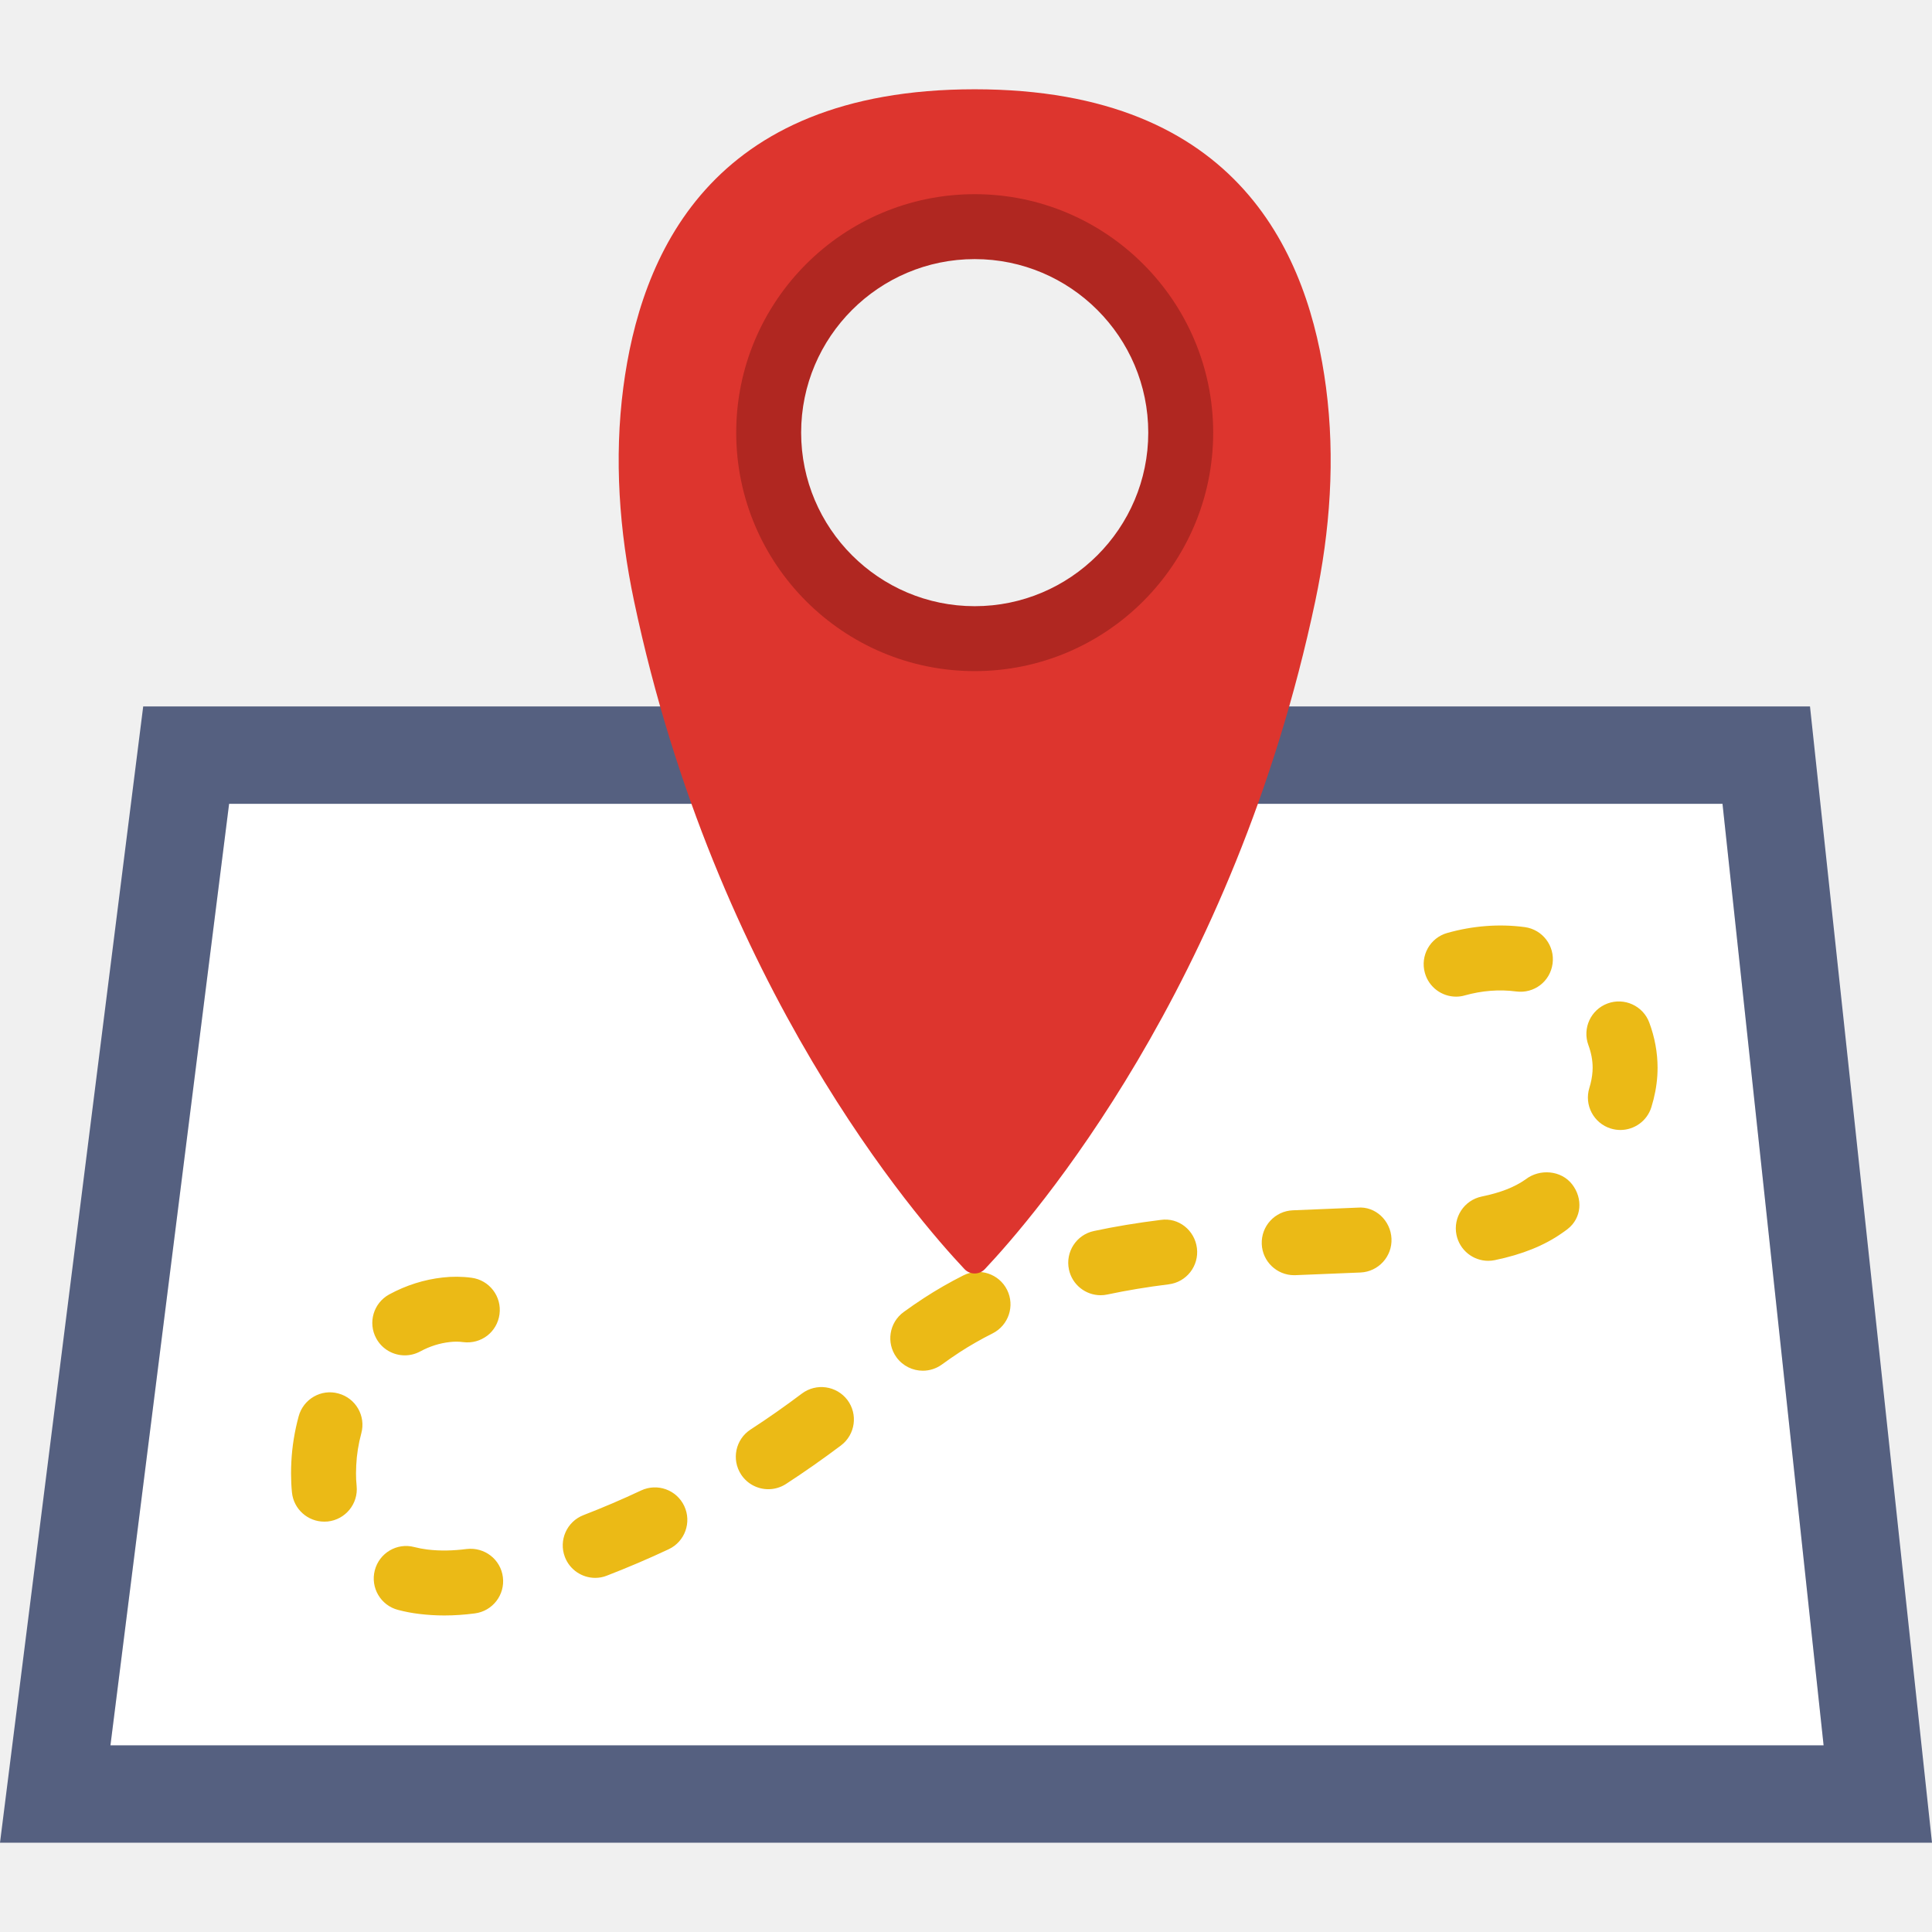
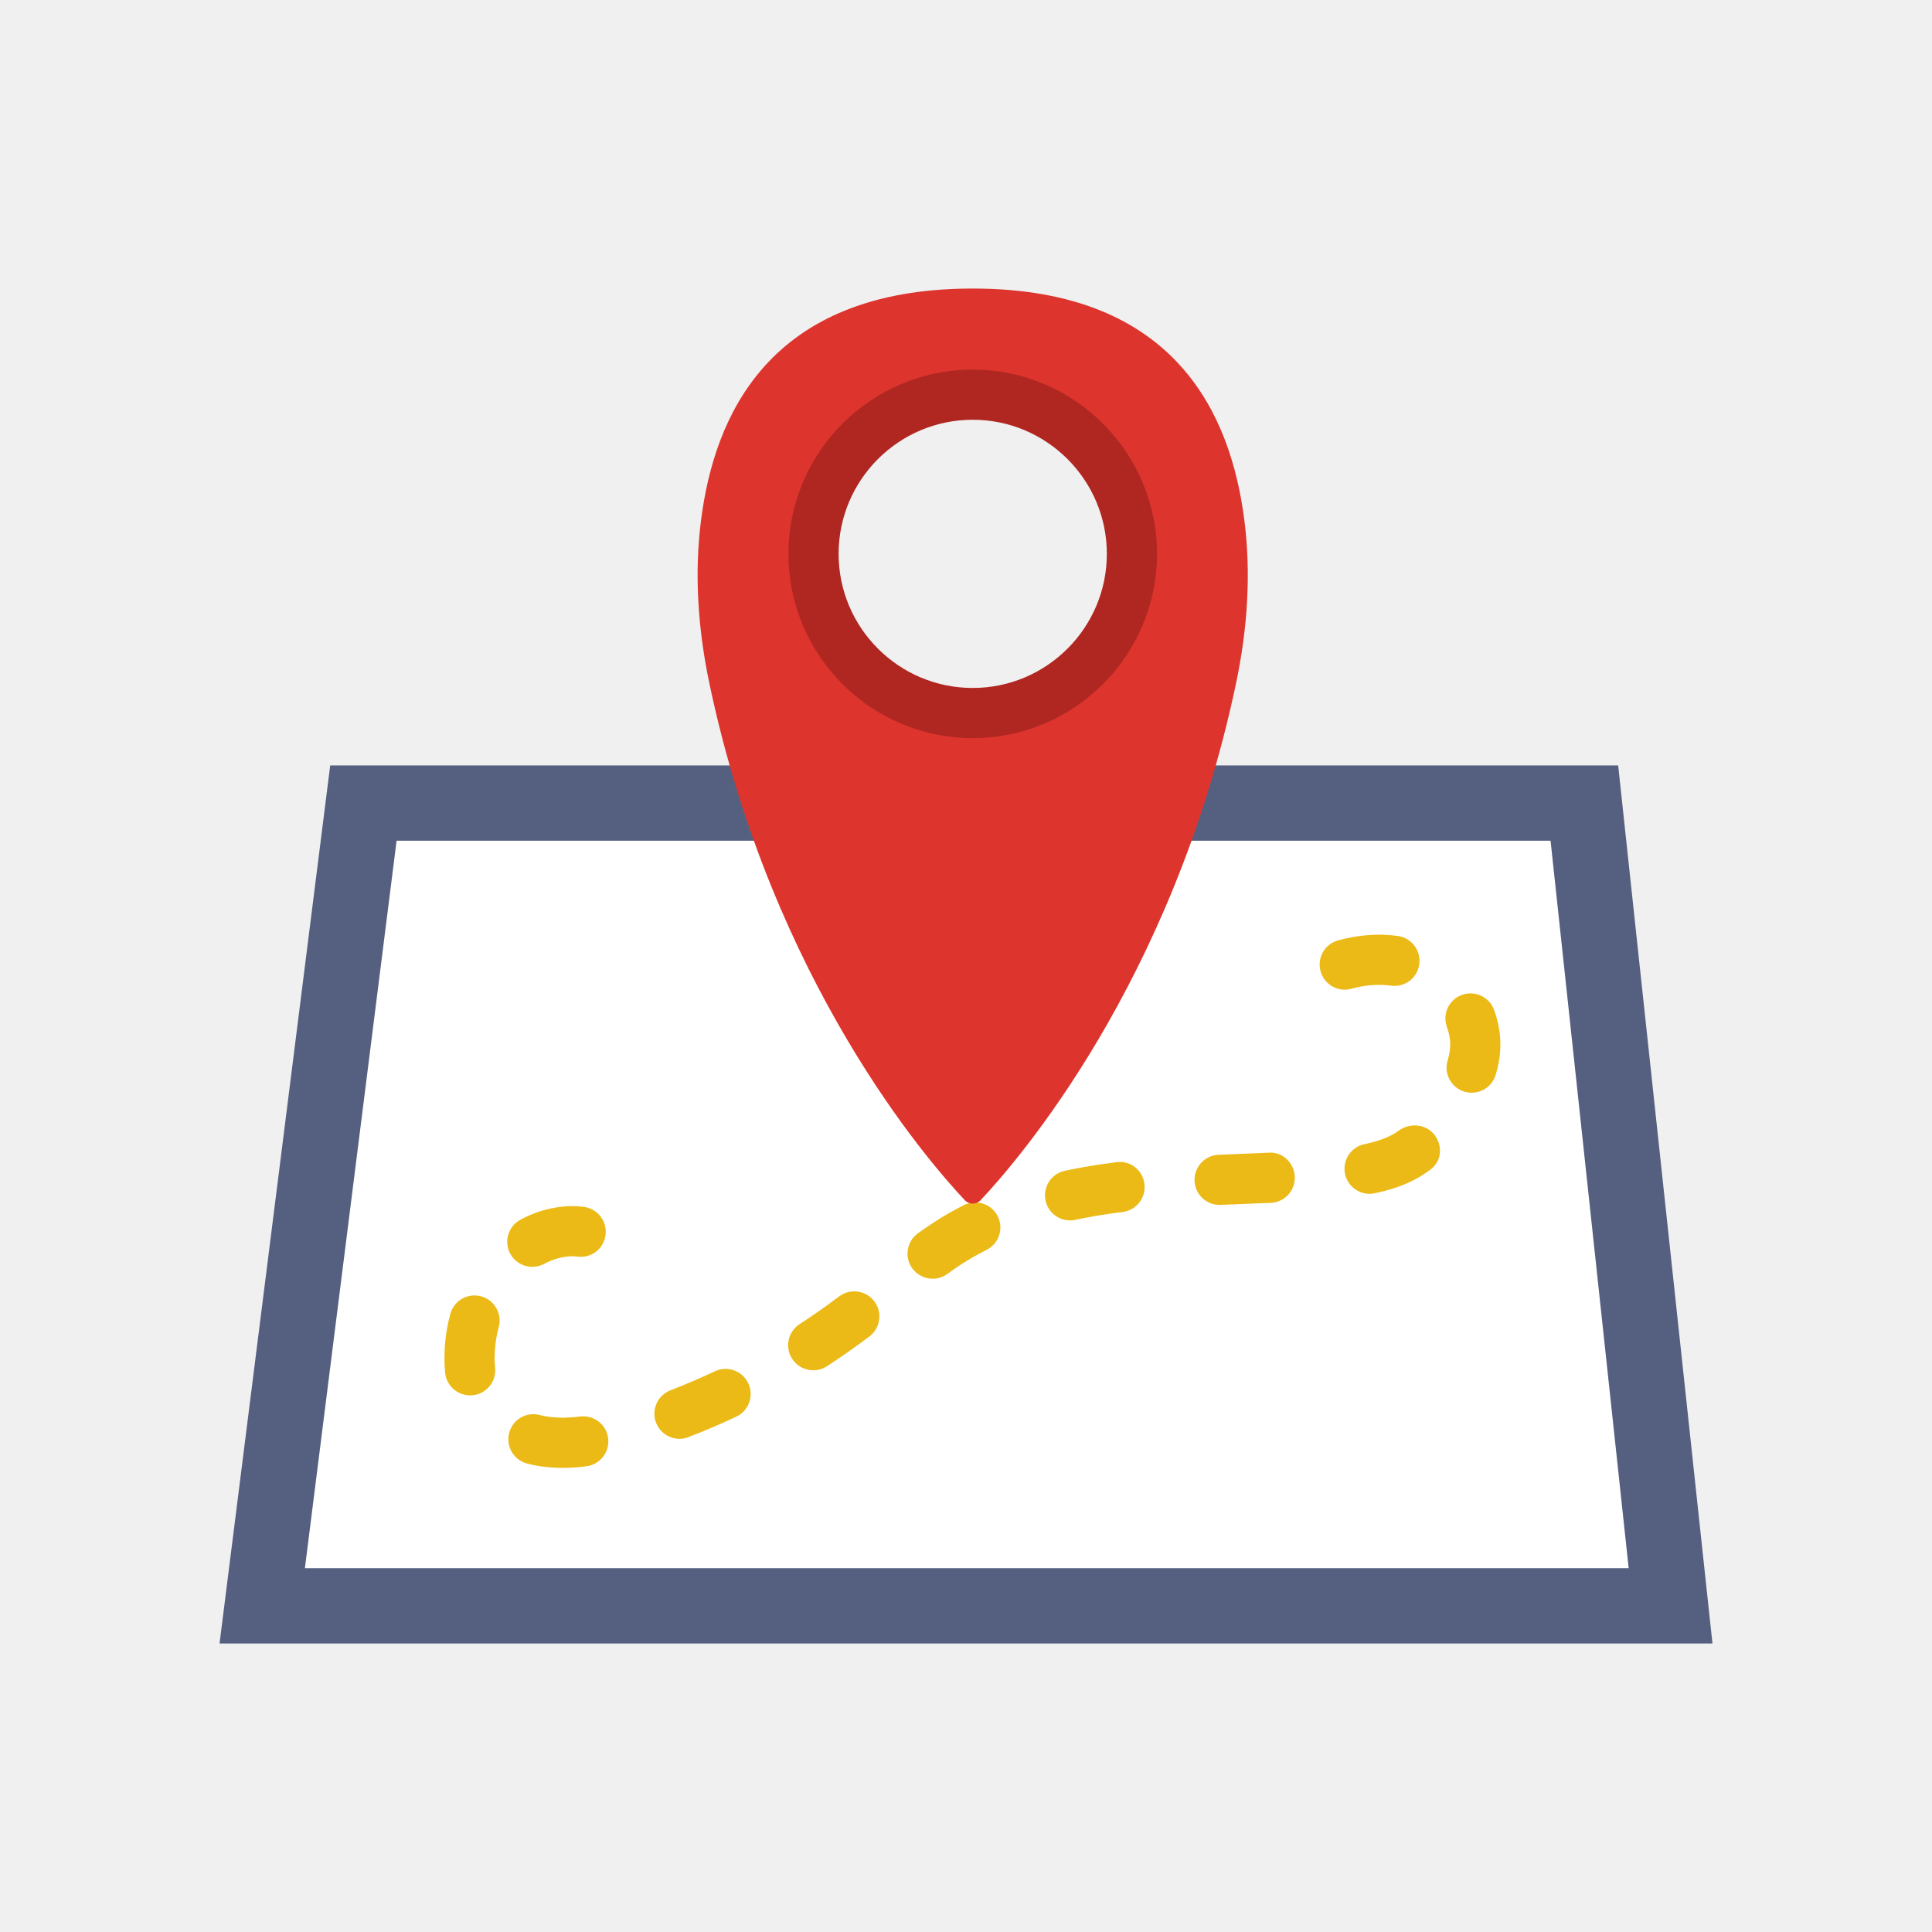
- <svg xmlns="http://www.w3.org/2000/svg" version="1.1" id="Capa_1" x="0px" y="0px" viewBox="0 0 59.51 59.51" style="enable-background:new 0 0 59.51 59.51;" xml:space="preserve">
-   <polygon style="fill:#FFFFFF;" points="53.057,24.76 43.057,24.76 17.057,24.76 7.057,24.76 3.402,53.76 56.171,53.76 " />
-   <path style="fill:#556080;" d="M53.057,24.76l3.114,29H3.402l3.655-29h10h26H53.057 M55.752,21.76h-2.695h-10h-26h-10H4.411  L4.08,24.385l-3.655,29L0,56.76h3.402h52.769h3.339l-0.357-3.32l-3.114-29L55.752,21.76L55.752,21.76z" />
-   <path style="fill:#EBBA16;" d="M13.684,49.76c-0.257,0-0.513-0.016-0.769-0.047c-0.218-0.026-0.438-0.067-0.653-0.124  c-0.535-0.138-0.856-0.684-0.718-1.218c0.138-0.535,0.683-0.86,1.218-0.718c0.132,0.033,0.264,0.059,0.396,0.075  c0.403,0.05,0.811,0.037,1.215-0.015c0.552-0.065,1.049,0.319,1.117,0.867c0.069,0.548-0.319,1.048-0.867,1.117  C14.31,49.738,13.995,49.76,13.684,49.76z M18.334,48.602c-0.401,0-0.779-0.243-0.933-0.64c-0.199-0.516,0.058-1.095,0.572-1.293  c0.592-0.229,1.188-0.483,1.774-0.759c0.503-0.235,1.096-0.019,1.33,0.48c0.234,0.5,0.02,1.096-0.48,1.33  c-0.628,0.295-1.269,0.568-1.903,0.813C18.576,48.581,18.454,48.602,18.334,48.602z M9.987,46.87c-0.507,0-0.941-0.384-0.994-0.898  c-0.02-0.197-0.028-0.395-0.028-0.592c0-0.116,0.003-0.232,0.009-0.347c0.023-0.469,0.099-0.942,0.225-1.406  c0.144-0.535,0.697-0.853,1.226-0.704c0.533,0.144,0.849,0.692,0.704,1.226c-0.088,0.326-0.141,0.657-0.156,0.983  c-0.004,0.082-0.007,0.165-0.007,0.248c0,0.129,0.005,0.26,0.019,0.389c0.056,0.55-0.345,1.04-0.894,1.097  C10.055,46.868,10.021,46.87,9.987,46.87z M23.666,45.871c-0.327,0-0.648-0.16-0.84-0.455c-0.301-0.464-0.169-1.083,0.294-1.384  c0.535-0.347,1.066-0.72,1.58-1.107c0.444-0.332,1.068-0.241,1.401,0.196c0.332,0.441,0.244,1.068-0.196,1.401  c-0.552,0.415-1.122,0.815-1.695,1.188C24.041,45.819,23.853,45.871,23.666,45.871z M28.425,42.221c-0.309,0-0.613-0.143-0.81-0.411  c-0.325-0.446-0.227-1.072,0.22-1.397c0.209-0.151,0.422-0.3,0.641-0.441c0.377-0.245,0.781-0.477,1.2-0.688  c0.496-0.247,1.095-0.048,1.343,0.444c0.248,0.493,0.049,1.095-0.444,1.343c-0.354,0.178-0.693,0.372-1.01,0.577  c-0.188,0.123-0.372,0.25-0.552,0.382C28.835,42.159,28.629,42.221,28.425,42.221z M12.469,41.748c-0.355,0-0.699-0.189-0.88-0.523  c-0.264-0.485-0.083-1.092,0.402-1.355c0.518-0.281,1.071-0.456,1.644-0.52c0.29-0.033,0.593-0.032,0.891,0.008  c0.547,0.072,0.933,0.574,0.86,1.122c-0.072,0.546-0.561,0.931-1.122,0.86c-0.133-0.018-0.271-0.018-0.406-0.002  c-0.316,0.034-0.623,0.132-0.913,0.289C12.793,41.709,12.63,41.748,12.469,41.748z M33.903,39.896c-0.462,0-0.877-0.321-0.977-0.791  c-0.115-0.541,0.229-1.072,0.769-1.187c0.643-0.138,1.335-0.252,2.058-0.342c0.553-0.081,1.047,0.32,1.115,0.869  c0.068,0.548-0.321,1.048-0.869,1.115c-0.665,0.083-1.3,0.188-1.886,0.313C34.042,39.889,33.972,39.896,33.903,39.896z   M39.863,39.279c-0.533,0-0.977-0.421-0.998-0.959c-0.022-0.552,0.406-1.018,0.958-1.04l1.993-0.082  c0.55-0.05,1.02,0.401,1.045,0.954c0.025,0.551-0.402,1.019-0.954,1.044l-2.002,0.082C39.892,39.279,39.877,39.279,39.863,39.279z   M45.842,38.836c-0.465,0-0.881-0.325-0.979-0.798c-0.111-0.541,0.236-1.07,0.777-1.182c0.578-0.119,1.006-0.286,1.347-0.525  c0.437-0.341,1.102-0.285,1.438,0.149c0.339,0.437,0.296,1.039-0.14,1.378c-0.055,0.042-0.11,0.083-0.169,0.122  c-0.544,0.384-1.229,0.661-2.072,0.835C45.977,38.829,45.908,38.836,45.842,38.836z M49.911,34.806  c-0.098,0-0.197-0.015-0.296-0.045c-0.527-0.163-0.823-0.724-0.659-1.251c0.053-0.171,0.086-0.341,0.097-0.506l0.004-0.116  c0-0.229-0.044-0.462-0.13-0.694c-0.192-0.518,0.071-1.093,0.59-1.285c0.514-0.191,1.094,0.071,1.285,0.59  c0.169,0.455,0.255,0.923,0.255,1.39c0,0.084-0.003,0.167-0.008,0.25c-0.022,0.324-0.084,0.646-0.183,0.964  C50.734,34.531,50.338,34.806,49.911,34.806z M44.851,30.699c-0.436,0-0.837-0.287-0.961-0.729c-0.15-0.531,0.158-1.084,0.69-1.233  c0.779-0.22,1.597-0.286,2.386-0.18c0.547,0.074,0.931,0.577,0.857,1.125c-0.073,0.547-0.566,0.931-1.125,0.857  c-0.521-0.069-1.058-0.023-1.575,0.121C45.032,30.687,44.942,30.699,44.851,30.699z" />
-   <path style="fill:#DD352E;" d="M40.844,11.931C40.32,7.932,38.23,2.75,30.022,2.75c-8.207,0-10.298,5.182-10.822,9.181  c-0.287,2.192-0.126,4.419,0.33,6.582c2.509,11.893,8.71,19.022,10.177,20.577c0.172,0.182,0.458,0.182,0.63,0  c1.467-1.555,7.668-8.684,10.177-20.577C40.971,16.35,41.132,14.123,40.844,11.931z M30.022,19.672  c-3.505,0-6.346-2.841-6.346-6.346c0-3.505,2.841-6.345,6.346-6.345c3.505,0,6.346,2.841,6.346,6.345  C36.368,16.831,33.527,19.672,30.022,19.672z" />
+ <svg xmlns="http://www.w3.org/2000/svg" version="1.1" id="Capa_1" x="0px" y="0px" width="792px" height="792px" viewBox="-90 0 792 792" enable-background="new -90 0 792 792" xml:space="preserve">
+   <polygon fill="#FFFFFF" points="545.638,344.631 442.798,344.631 175.414,344.631 72.574,344.631 34.986,642.867 577.662,642.867   " />
+   <path fill="#556080" d="M545.638,344.631l32.024,298.236H34.986l37.588-298.236h102.84h267.384H545.638 M573.353,313.779h-27.715  h-102.84H175.414H72.574H45.363l-3.404,26.996L4.371,639.011L0,673.719h34.986h542.676H612l-3.671-34.143l-32.024-298.235  L573.353,313.779L573.353,313.779z" />
+   <path fill="#EBBA16" d="M140.726,601.731c-2.643,0-5.276-0.165-7.908-0.483c-2.242-0.268-4.504-0.689-6.716-1.275  c-5.502-1.419-8.803-7.034-7.384-12.526c1.419-5.502,7.024-8.844,12.526-7.384c1.357,0.34,2.715,0.607,4.073,0.771  c4.144,0.515,8.34,0.381,12.495-0.154c5.677-0.668,10.788,3.281,11.487,8.916c0.71,5.636-3.28,10.778-8.916,11.487  C147.164,601.505,143.924,601.731,140.726,601.731z M188.546,589.822c-4.124,0-8.011-2.499-9.595-6.582  c-2.046-5.307,0.597-11.261,5.882-13.297c6.088-2.355,12.217-4.967,18.244-7.806c5.173-2.417,11.271-0.195,13.678,4.937  c2.407,5.142,0.206,11.271-4.936,13.678c-6.458,3.033-13.05,5.841-19.57,8.36C191.035,589.606,189.781,589.822,188.546,589.822z   M102.706,572.011c-5.214,0-9.677-3.949-10.222-9.235c-0.206-2.026-0.288-4.063-0.288-6.088c0-1.193,0.031-2.386,0.093-3.568  c0.236-4.823,1.018-9.688,2.314-14.46c1.481-5.502,7.168-8.771,12.608-7.239c5.481,1.48,8.731,7.116,7.24,12.607  c-0.905,3.353-1.45,6.757-1.604,10.109c-0.041,0.844-0.072,1.697-0.072,2.551c0,1.326,0.051,2.674,0.195,4  c0.576,5.656-3.548,10.695-9.194,11.282C103.405,571.99,103.056,572.011,102.706,572.011z M243.381,561.736  c-3.363,0-6.664-1.646-8.639-4.679c-3.095-4.771-1.738-11.138,3.023-14.233c5.502-3.568,10.963-7.404,16.249-11.384  c4.566-3.415,10.983-2.479,14.408,2.016c3.414,4.535,2.509,10.983-2.016,14.407c-5.677,4.269-11.539,8.382-17.432,12.218  C247.237,561.202,245.304,561.736,243.381,561.736z M292.322,524.2c-3.178,0-6.304-1.471-8.33-4.227  c-3.342-4.587-2.334-11.024,2.263-14.367c2.149-1.553,4.34-3.085,6.592-4.535c3.877-2.52,8.032-4.905,12.341-7.075  c5.101-2.54,11.261-0.493,13.812,4.566c2.551,5.069,0.504,11.261-4.566,13.812c-3.641,1.83-7.127,3.825-10.387,5.934  c-1.933,1.265-3.826,2.571-5.677,3.929C296.539,523.563,294.42,524.2,292.322,524.2z M128.231,519.336  c-3.651,0-7.188-1.943-9.05-5.379c-2.715-4.987-0.854-11.229,4.134-13.935c5.327-2.89,11.014-4.689,16.907-5.348  c2.982-0.339,6.098-0.329,9.163,0.082c5.625,0.741,9.595,5.903,8.844,11.539c-0.741,5.615-5.77,9.574-11.539,8.844  c-1.368-0.185-2.787-0.185-4.175-0.021c-3.25,0.35-6.407,1.357-9.39,2.973C131.563,518.935,129.887,519.336,128.231,519.336z   M348.658,500.29c-4.751,0-9.02-3.302-10.048-8.135c-1.183-5.563,2.355-11.024,7.908-12.207c6.613-1.419,13.729-2.592,21.165-3.518  c5.687-0.833,10.768,3.291,11.467,8.938c0.699,5.636-3.302,10.777-8.938,11.467c-6.839,0.854-13.369,1.933-19.396,3.219  C350.088,500.218,349.367,500.29,348.658,500.29z M409.95,493.944c-5.481,0-10.047-4.329-10.263-9.862  c-0.227-5.677,4.175-10.469,9.852-10.695l20.496-0.843c5.656-0.515,10.489,4.124,10.747,9.811  c0.257,5.667-4.135,10.479-9.812,10.736l-20.588,0.844C410.249,493.944,410.095,493.944,409.95,493.944z M471.438,489.389  c-4.782,0-9.061-3.342-10.068-8.206c-1.142-5.564,2.428-11.004,7.991-12.156c5.944-1.224,10.346-2.941,13.853-5.398  c4.494-3.507,11.333-2.932,14.788,1.532c3.486,4.494,3.044,10.685-1.439,14.171c-0.565,0.432-1.132,0.854-1.738,1.255  c-5.595,3.949-12.639,6.798-21.309,8.587C472.827,489.316,472.117,489.389,471.438,489.389z M513.284,447.944  c-1.008,0-2.026-0.154-3.044-0.463c-5.42-1.676-8.464-7.445-6.777-12.865c0.545-1.759,0.885-3.507,0.997-5.203l0.042-1.193  c0-2.355-0.453-4.751-1.337-7.137c-1.975-5.327,0.729-11.241,6.067-13.215c5.285-1.965,11.25,0.729,13.215,6.067  c1.737,4.679,2.622,9.492,2.622,14.295c0,0.863-0.03,1.717-0.082,2.57c-0.227,3.332-0.864,6.644-1.882,9.914  C521.748,445.116,517.676,447.944,513.284,447.944z M461.247,405.708c-4.483,0-8.607-2.951-9.883-7.497  c-1.543-5.461,1.625-11.147,7.096-12.68c8.012-2.262,16.424-2.941,24.538-1.851c5.625,0.761,9.574,5.934,8.813,11.569  c-0.751,5.626-5.821,9.574-11.57,8.813c-5.357-0.709-10.88-0.236-16.197,1.244C463.108,405.585,462.183,405.708,461.247,405.708z" />
+   <path fill="#DD352E" d="M420.039,212.698c-5.389-41.125-26.882-94.417-111.293-94.417c-84.401,0-105.905,53.292-111.293,94.417  c-2.952,22.542-1.296,45.445,3.394,67.689c25.803,122.308,89.574,195.622,104.66,211.613c1.769,1.872,4.71,1.872,6.479,0  c15.087-15.991,78.857-89.306,104.66-211.613C421.346,258.143,423.001,235.241,420.039,212.698z M308.746,292.307  c-36.046,0-65.263-29.217-65.263-65.262s29.217-65.252,65.263-65.252c36.045,0,65.262,29.217,65.262,65.252  C374.008,263.09,344.791,292.307,308.746,292.307z" />
  <g>
-     <path style="fill:#B02721;" d="M30.023,5.981c-4.051,0-7.346,3.295-7.346,7.345c0,4.051,3.295,7.346,7.346,7.346   s7.346-3.295,7.346-7.346C37.368,9.276,34.073,5.981,30.023,5.981z M30.023,18.672c-2.947,0-5.346-2.398-5.346-5.346   s2.398-5.345,5.346-5.345s5.346,2.397,5.346,5.345S32.97,18.672,30.023,18.672z" />
+     <path fill="#B02721" d="M308.756,151.509c-41.66,0-75.546,33.886-75.546,75.536c0,41.661,33.886,75.546,75.546,75.546   c41.661,0,75.547-33.886,75.547-75.546C384.292,185.395,350.406,151.509,308.756,151.509z M308.756,282.022   c-30.307,0-54.978-24.661-54.978-54.978c0-30.317,24.661-54.968,54.978-54.968c30.317,0,54.979,24.65,54.979,54.968   C363.734,257.361,339.063,282.022,308.756,282.022z" />
  </g>
-   <g>
- </g>
-   <g>
- </g>
-   <g>
- </g>
-   <g>
- </g>
-   <g>
- </g>
-   <g>
- </g>
-   <g>
- </g>
-   <g>
- </g>
-   <g>
- </g>
-   <g>
- </g>
-   <g>
- </g>
-   <g>
- </g>
-   <g>
- </g>
-   <g>
- </g>
-   <g>
- </g>
</svg>
